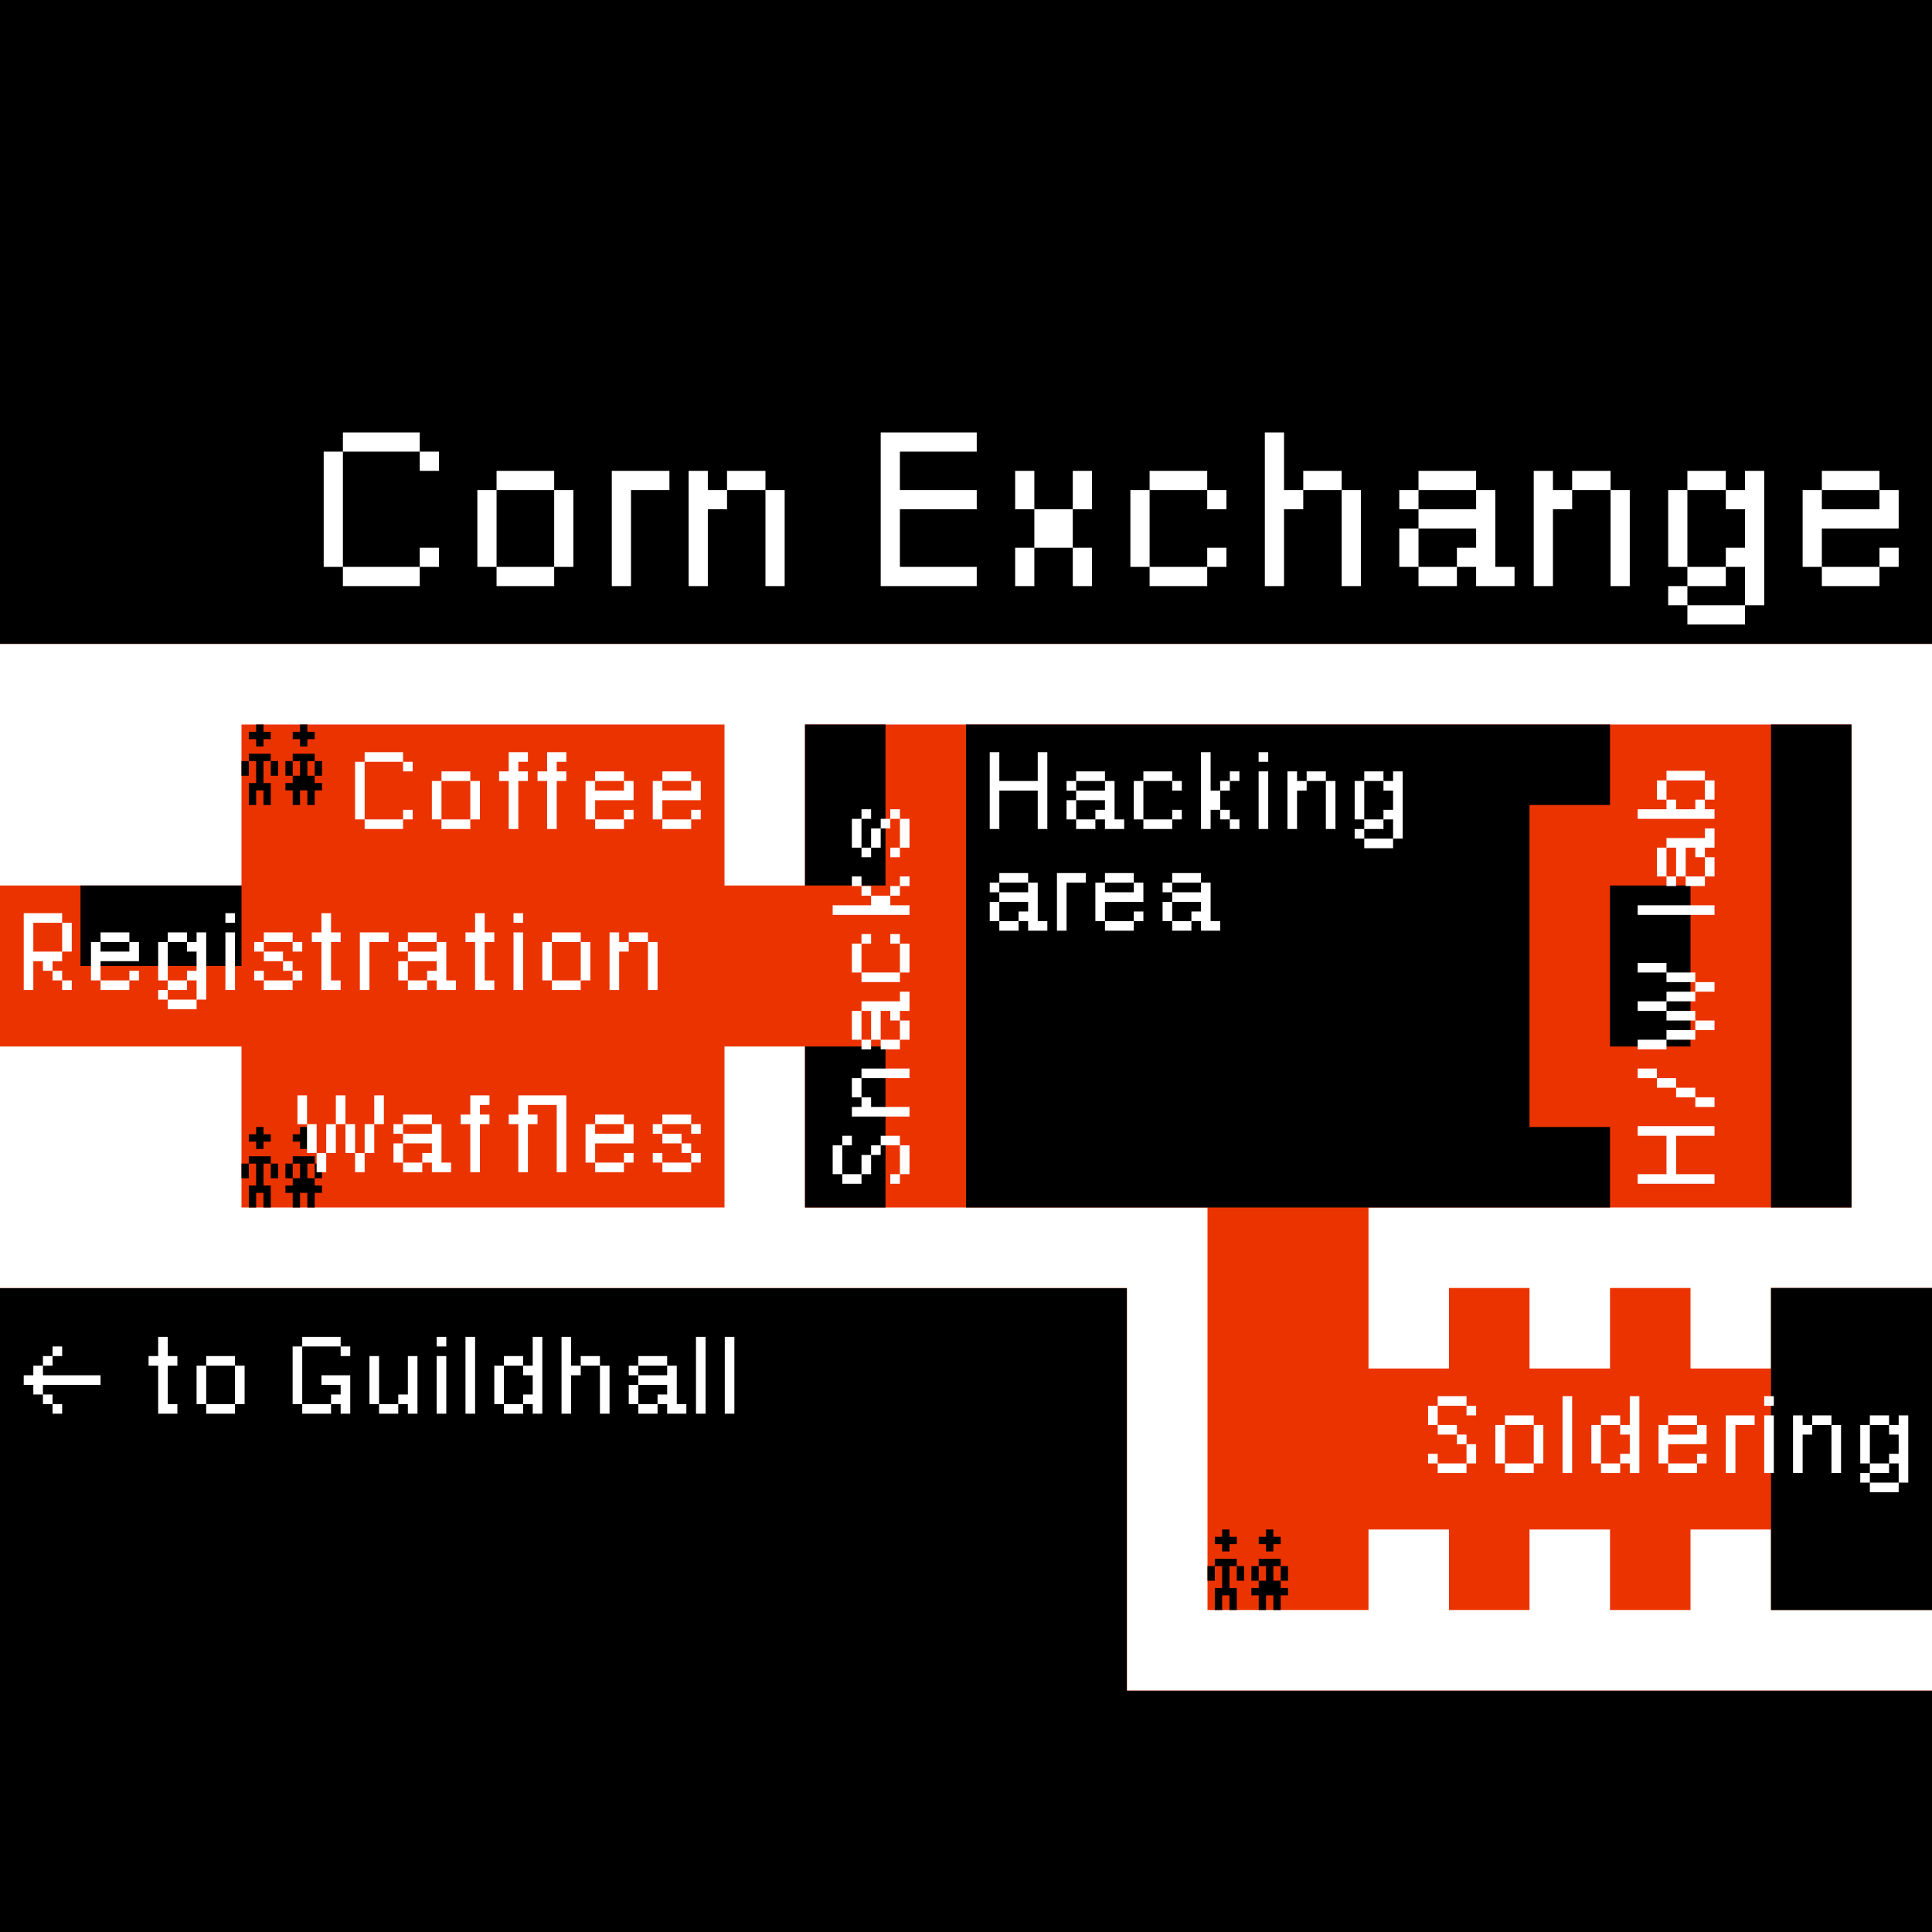
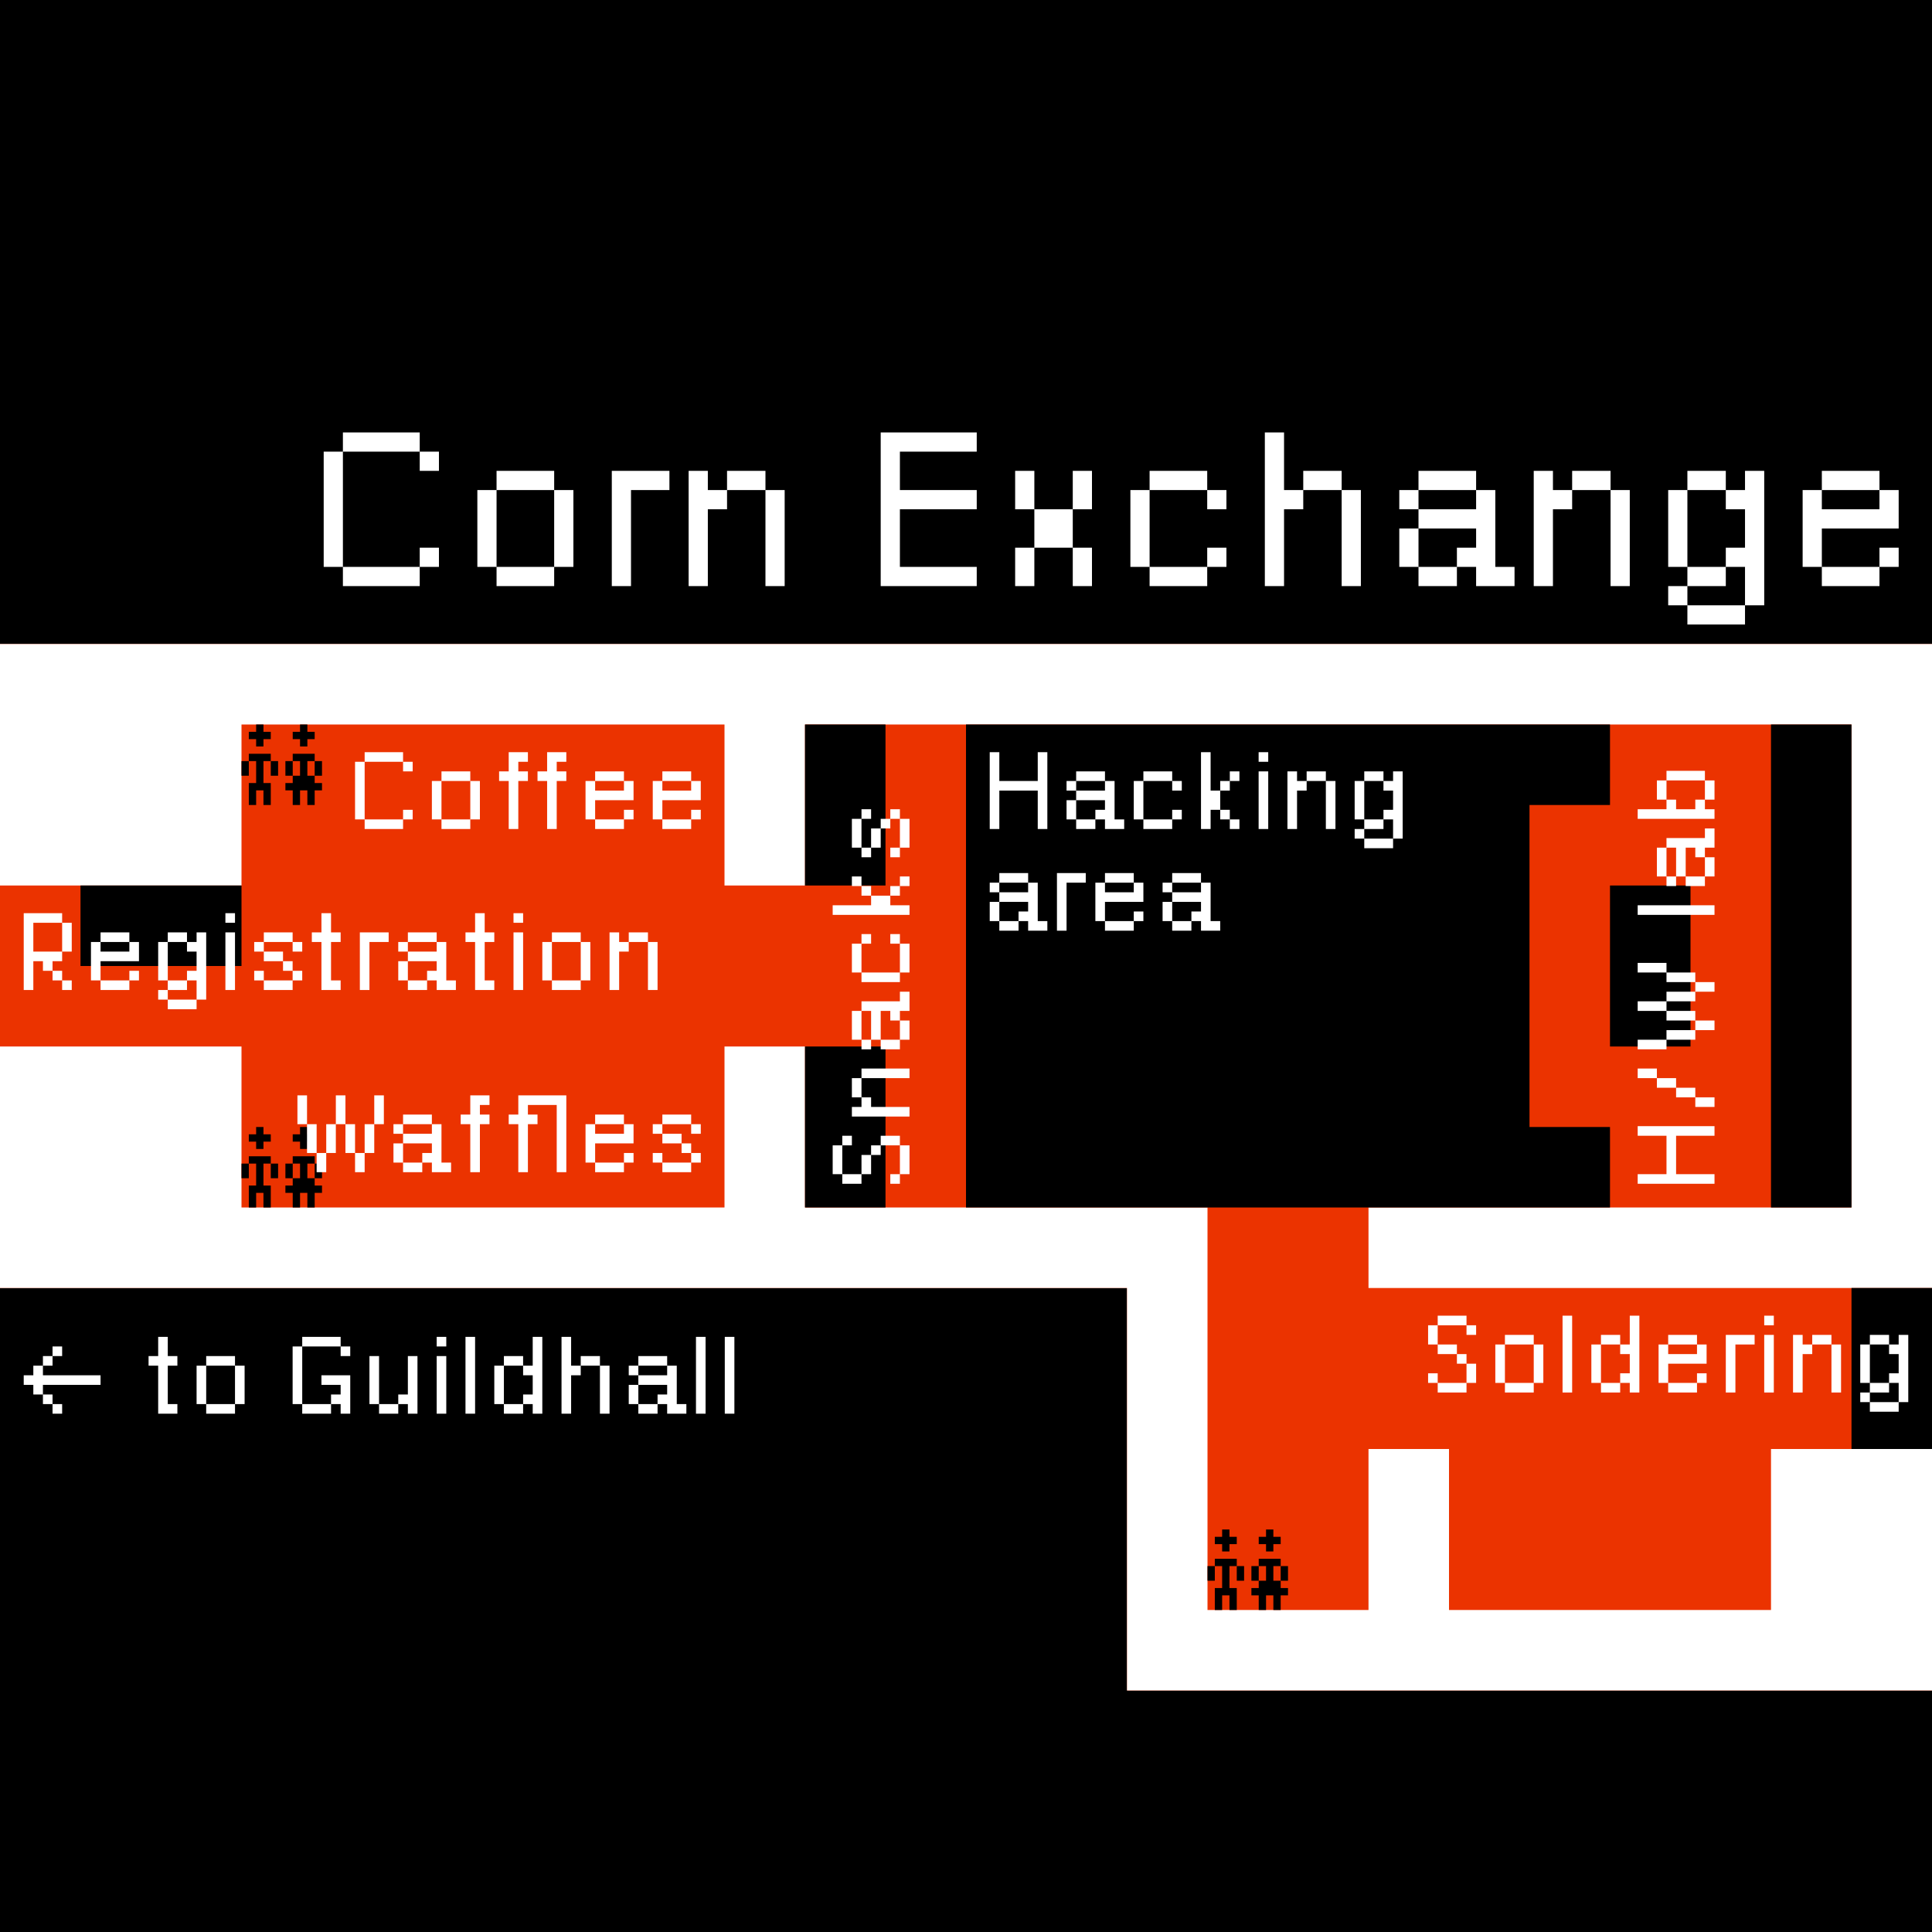
<svg xmlns="http://www.w3.org/2000/svg" version="1.1" viewBox="0 0 684 684" preserveAspectRatio="xMinYMin">
  <defs />
  <g stroke="none" stroke-opacity="1" stroke-dasharray="none" fill="none" fill-opacity="1">
+     <rect fill="white" width="684" height="684" />
    <g>
      <rect x="0" y="0" width="684" height="684" fill="black" />
      <path d="M 399 456 L 399 598.5 L 684 598.5 L 684 228 L 0 228 L 0 456 Z" fill="#eb3300" />
-       <path d="M 0 228 L 0 313.5 L 85.5 313.5 L 85.5 256.5 L 256.5 256.5 L 256.5 228 Z M 256.5 456 L 256.5 427.5 L 85.5 427.5 L 85.5 370.5 L 0 370.5 L 0 456 Z M 684 228 L 256.5 228 L 256.5 313.5 L 285 313.5 L 285 256.5 L 655.5 256.5 L 655.5 427.5 L 484.5 427.5 L 484.5 484.5 L 513 484.5 L 513 456 L 541.5 456 L 541.5 484.5 L 570 484.5 L 570 456 L 598.5 456 L 598.5 484.5 L 627 484.5 L 627 456 L 684 456 L 684 570 L 627 570 L 627 541.5 L 598.5 541.5 L 598.5 570 L 570 570 L 570 541.5 L 541.5 541.5 L 541.5 570 L 513 570 L 513 541.5 L 484.5 541.5 L 484.5 570 L 427.5 570 L 427.5 427.5 L 285 427.5 L 285 370.5 L 256.5 370.5 L 256.5 456 L 399 456 L 399 598.5 L 684 598.5 Z" fill="white" />
+       <path d="M 0 228 L 0 313.5 L 85.5 313.5 L 85.5 256.5 L 256.5 256.5 L 256.5 228 Z M 256.5 456 L 256.5 427.5 L 85.5 427.5 L 85.5 370.5 L 0 370.5 L 0 456 Z M 684 228 L 256.5 228 L 256.5 313.5 L 285 313.5 L 285 256.5 L 655.5 256.5 L 655.5 427.5 L 484.5 427.5 L 484.5 456 L 684 456 L 684 513 L 627 513 L 627 570 L 513 570 L 513 513 L 484.5 513 L 484.5 570 L 427.5 570 L 427.5 427.5 L 285 427.5 L 285 370.5 L 256.5 370.5 L 256.5 456 L 399 456 L 399 598.5 L 684 598.5 Z" fill="white" />
      <rect x="28.5" y="313.5" width="57" height="28.5" fill="black" />
      <rect x="285" y="256.5" width="28.5" height="57" fill="black" />
      <rect x="285" y="370.5" width="28.5" height="57" fill="black" />
      <rect x="570" y="313.5" width="28.5" height="57" fill="black" />
      <path d="M 570 285 L 570 256.5 L 342 256.5 L 342 427.5 L 570 427.5 L 570 399 L 541.5 399 L 541.5 285 Z" fill="black" />
      <rect x="627" y="256.5" width="28.5" height="171" fill="black" />
-       <rect x="627" y="456" width="57" height="114" fill="black" />
+       <rect x="655.5" y="456" width="28.5" height="57" fill="black" />
      <path d="M 90.682 256.5 L 90.682 259.091 L 88.091 259.091 L 88.091 261.682 L 90.682 261.682 L 90.682 264.273 L 93.273 264.273 L 93.273 261.682 L 95.864 261.682 L 95.864 259.091 L 93.273 259.091 L 93.273 256.5 Z M 106.227 256.5 L 106.227 259.091 L 103.636 259.091 L 103.636 261.682 L 106.227 261.682 L 106.227 264.273 L 108.818 264.273 L 108.818 261.682 L 111.409 261.682 L 111.409 259.091 L 108.818 259.091 L 108.818 256.5 Z M 95.864 266.864 L 88.091 266.864 L 88.091 269.455 L 85.5 269.455 L 85.5 274.636 L 88.091 274.636 L 88.091 269.455 L 90.682 269.455 L 90.682 277.227 L 88.091 277.227 L 88.091 285 L 90.682 285 L 90.682 279.818 L 93.273 279.818 L 93.273 285 L 95.864 285 L 95.864 277.227 L 93.273 277.227 L 93.273 269.455 L 95.864 269.455 L 95.864 274.636 L 98.455 274.636 L 98.455 269.455 L 95.864 269.455 Z M 111.409 266.864 L 111.409 269.455 L 111.409 269.455 L 111.409 274.636 L 114 274.636 L 114 269.455 L 111.409 269.455 Z M 111.409 266.864 L 103.636 266.864 L 103.636 269.455 L 101.045 269.455 L 101.045 274.636 L 103.636 274.636 L 103.636 269.455 L 106.227 269.455 L 106.227 274.636 L 103.636 274.636 L 103.636 277.227 L 101.045 277.227 L 101.045 279.818 L 103.636 279.818 L 103.636 285 L 106.227 285 L 106.227 279.818 L 108.818 279.818 L 108.818 285 L 111.409 285 L 111.409 279.818 L 114 279.818 L 114 277.227 L 111.409 277.227 L 111.409 274.636 L 108.818 274.636 L 108.818 269.455 L 111.409 269.455 Z" fill="black" />
      <path d="M 432.682 541.5 L 432.682 544.091 L 430.091 544.091 L 430.091 546.682 L 432.682 546.682 L 432.682 549.273 L 435.273 549.273 L 435.273 546.682 L 437.864 546.682 L 437.864 544.091 L 435.273 544.091 L 435.273 541.5 Z M 448.227 541.5 L 448.227 544.091 L 445.636 544.091 L 445.636 546.682 L 448.227 546.682 L 448.227 549.273 L 450.818 549.273 L 450.818 546.682 L 453.409 546.682 L 453.409 544.091 L 450.818 544.091 L 450.818 541.5 Z M 437.864 551.864 L 430.091 551.864 L 430.091 554.455 L 427.5 554.455 L 427.5 559.636 L 430.091 559.636 L 430.091 554.455 L 432.682 554.455 L 432.682 562.227 L 430.091 562.227 L 430.091 570 L 432.682 570 L 432.682 564.818 L 435.273 564.818 L 435.273 570 L 437.864 570 L 437.864 562.227 L 435.273 562.227 L 435.273 554.455 L 437.864 554.455 L 437.864 559.636 L 440.455 559.636 L 440.455 554.455 L 437.864 554.455 Z M 453.409 551.864 L 453.409 554.455 L 453.409 554.455 L 453.409 559.636 L 456 559.636 L 456 554.455 L 453.409 554.455 Z M 453.409 551.864 L 445.636 551.864 L 445.636 554.455 L 443.045 554.455 L 443.045 559.636 L 445.636 559.636 L 445.636 554.455 L 448.227 554.455 L 448.227 559.636 L 445.636 559.636 L 445.636 562.227 L 443.045 562.227 L 443.045 564.818 L 445.636 564.818 L 445.636 570 L 448.227 570 L 448.227 564.818 L 450.818 564.818 L 450.818 570 L 453.409 570 L 453.409 564.818 L 456 564.818 L 456 562.227 L 453.409 562.227 L 453.409 559.636 L 450.818 559.636 L 450.818 554.455 L 453.409 554.455 Z" fill="black" />
      <path d="M 90.682 399 L 90.682 401.591 L 88.091 401.591 L 88.091 404.182 L 90.682 404.182 L 90.682 406.773 L 93.273 406.773 L 93.273 404.182 L 95.864 404.182 L 95.864 401.591 L 93.273 401.591 L 93.273 399 Z M 106.227 399 L 106.227 401.591 L 103.636 401.591 L 103.636 404.182 L 106.227 404.182 L 106.227 406.773 L 108.818 406.773 L 108.818 404.182 L 111.409 404.182 L 111.409 401.591 L 108.818 401.591 L 108.818 399 Z M 95.864 409.364 L 88.091 409.364 L 88.091 411.955 L 85.5 411.955 L 85.5 417.136 L 88.091 417.136 L 88.091 411.955 L 90.682 411.955 L 90.682 419.727 L 88.091 419.727 L 88.091 427.5 L 90.682 427.5 L 90.682 422.318 L 93.273 422.318 L 93.273 427.5 L 95.864 427.5 L 95.864 419.727 L 93.273 419.727 L 93.273 411.955 L 95.864 411.955 L 95.864 417.136 L 98.455 417.136 L 98.455 411.955 L 95.864 411.955 Z M 111.409 409.364 L 111.409 411.955 L 111.409 411.955 L 111.409 417.136 L 114 417.136 L 114 411.955 L 111.409 411.955 Z M 111.409 409.364 L 103.636 409.364 L 103.636 411.955 L 101.045 411.955 L 101.045 417.136 L 103.636 417.136 L 103.636 411.955 L 106.227 411.955 L 106.227 417.136 L 103.636 417.136 L 103.636 419.727 L 101.045 419.727 L 101.045 422.318 L 103.636 422.318 L 103.636 427.5 L 106.227 427.5 L 106.227 422.318 L 108.818 422.318 L 108.818 427.5 L 111.409 427.5 L 111.409 422.318 L 114 422.318 L 114 419.727 L 111.409 419.727 L 111.409 417.136 L 108.818 417.136 L 108.818 411.955 L 111.409 411.955 Z" fill="black" />
      <path d="M 148.6 200.7 L 121.4 200.7 L 121.4 159.9 L 114.6 159.9 L 114.6 200.7 L 121.4 200.7 L 121.4 207.5 L 148.6 207.5 Z M 155.4 159.9 L 148.6 159.9 L 148.6 153.1 L 121.4 153.1 L 121.4 159.9 L 148.6 159.9 L 148.6 166.7 L 155.4 166.7 Z M 155.4 193.9 L 148.6 193.9 L 148.6 200.7 L 155.4 200.7 Z" fill="white" />
      <path d="M 169 200.7 L 175.8 200.7 L 175.8 207.5 L 196.2 207.5 L 196.2 200.7 L 175.8 200.7 L 175.8 173.5 L 169 173.5 Z M 175.8 173.5 L 196.2 173.5 L 196.2 200.7 L 203 200.7 L 203 173.5 L 196.2 173.5 L 196.2 166.7 L 175.8 166.7 Z" fill="white" />
      <path d="M 216.6 207.5 L 223.4 207.5 L 223.4 173.5 L 237 173.5 L 237 166.7 L 216.6 166.7 Z" fill="white" />
      <path d="M 250.6 180.3 L 257.4 180.3 L 257.4 173.5 L 250.6 173.5 L 250.6 166.7 L 243.8 166.7 L 243.8 207.5 L 250.6 207.5 Z M 271 207.5 L 277.8 207.5 L 277.8 173.5 L 271 173.5 L 271 166.7 L 257.4 166.7 L 257.4 173.5 L 271 173.5 Z" fill="white" />
      <path d="M 318.6 180.3 L 345.8 180.3 L 345.8 173.5 L 318.6 173.5 L 318.6 159.9 L 345.8 159.9 L 345.8 153.1 L 311.8 153.1 L 311.8 207.5 L 345.8 207.5 L 345.8 200.7 L 318.6 200.7 Z" fill="white" />
      <path d="M 366.2 193.9 L 379.8 193.9 L 379.8 207.5 L 386.6 207.5 L 386.6 193.9 L 379.8 193.9 L 379.8 180.3 L 366.2 180.3 L 366.2 166.7 L 359.4 166.7 L 359.4 180.3 L 366.2 180.3 Z M 359.4 207.5 L 366.2 207.5 L 366.2 193.9 L 359.4 193.9 Z M 386.6 166.7 L 379.8 166.7 L 379.8 180.3 L 386.6 180.3 Z" fill="white" />
      <path d="M 400.2 200.7 L 407 200.7 L 407 207.5 L 427.4 207.5 L 427.4 200.7 L 407 200.7 L 407 173.5 L 400.2 173.5 Z M 434.2 173.5 L 427.4 173.5 L 427.4 166.7 L 407 166.7 L 407 173.5 L 427.4 173.5 L 427.4 180.3 L 434.2 180.3 Z M 434.2 193.9 L 427.4 193.9 L 427.4 200.7 L 434.2 200.7 Z" fill="white" />
      <path d="M 454.6 180.3 L 461.4 180.3 L 461.4 173.5 L 454.6 173.5 L 454.6 153.1 L 447.8 153.1 L 447.8 207.5 L 454.6 207.5 Z M 475 207.5 L 481.8 207.5 L 481.8 173.5 L 475 173.5 L 475 166.7 L 461.4 166.7 L 461.4 173.5 L 475 173.5 Z" fill="white" />
      <path d="M 495.4 180.3 L 502.2 180.3 L 502.2 187.1 L 522.6 187.1 L 522.6 193.9 L 515.8 193.9 L 515.8 200.7 L 522.6 200.7 L 522.6 207.5 L 536.2 207.5 L 536.2 200.7 L 529.4 200.7 L 529.4 173.5 L 522.6 173.5 L 522.6 166.7 L 502.2 166.7 L 502.2 173.5 L 495.4 173.5 Z M 495.4 200.7 L 502.2 200.7 L 502.2 207.5 L 515.8 207.5 L 515.8 200.7 L 502.2 200.7 L 502.2 187.1 L 495.4 187.1 Z M 502.2 173.5 L 522.6 173.5 L 522.6 180.3 L 502.2 180.3 Z" fill="white" />
      <path d="M 549.8 180.3 L 556.6 180.3 L 556.6 173.5 L 549.8 173.5 L 549.8 166.7 L 543 166.7 L 543 207.5 L 549.8 207.5 Z M 570.2 207.5 L 577 207.5 L 577 173.5 L 570.2 173.5 L 570.2 166.7 L 556.6 166.7 L 556.6 173.5 L 570.2 173.5 Z" fill="white" />
      <path d="M 617.8 193.9 L 611 193.9 L 611 200.7 L 617.8 200.7 L 617.8 214.3 L 624.6 214.3 L 624.6 166.7 L 617.8 166.7 L 617.8 173.5 L 611 173.5 L 611 166.7 L 597.4 166.7 L 597.4 173.5 L 611 173.5 L 611 180.3 L 617.8 180.3 Z M 611 200.7 L 597.4 200.7 L 597.4 173.5 L 590.6 173.5 L 590.6 200.7 L 597.4 200.7 L 597.4 207.5 L 611 207.5 Z M 597.4 207.5 L 590.6 207.5 L 590.6 214.3 L 597.4 214.3 L 597.4 221.1 L 617.8 221.1 L 617.8 214.3 L 597.4 214.3 Z" fill="white" />
      <path d="M 672.2 173.5 L 665.4 173.5 L 665.4 166.7 L 645 166.7 L 645 173.5 L 665.4 173.5 L 665.4 180.3 L 645 180.3 L 645 173.5 L 638.2 173.5 L 638.2 200.7 L 645 200.7 L 645 207.5 L 665.4 207.5 L 665.4 200.7 L 645 200.7 L 645 187.1 L 672.2 187.1 Z M 672.2 193.9 L 665.4 193.9 L 665.4 200.7 L 672.2 200.7 Z" fill="white" />
      <path d="M 11.8 340.3 L 15.2 340.3 L 15.2 343.7 L 18.6 343.7 L 18.6 347.1 L 22 347.1 L 22 350.5 L 25.4 350.5 L 25.4 347.1 L 22 347.1 L 22 343.7 L 18.6 343.7 L 18.6 340.3 L 22 340.3 L 22 336.9 L 11.8 336.9 L 11.8 326.7 L 22 326.7 L 22 336.9 L 25.4 336.9 L 25.4 326.7 L 22 326.7 L 22 323.3 L 8.4 323.3 L 8.4 350.5 L 11.8 350.5 Z" fill="white" />
      <path d="M 49.2 333.5 L 45.8 333.5 L 45.8 330.1 L 35.6 330.1 L 35.6 333.5 L 45.8 333.5 L 45.8 336.9 L 35.6 336.9 L 35.6 333.5 L 32.2 333.5 L 32.2 347.1 L 35.6 347.1 L 35.6 350.5 L 45.8 350.5 L 45.8 347.1 L 35.6 347.1 L 35.6 340.3 L 49.2 340.3 Z M 49.2 343.7 L 45.8 343.7 L 45.8 347.1 L 49.2 347.1 Z" fill="white" />
      <path d="M 69.6 343.7 L 66.2 343.7 L 66.2 347.1 L 69.6 347.1 L 69.6 353.9 L 73 353.9 L 73 330.1 L 69.6 330.1 L 69.6 333.5 L 66.2 333.5 L 66.2 330.1 L 59.4 330.1 L 59.4 333.5 L 66.2 333.5 L 66.2 336.9 L 69.6 336.9 Z M 66.2 347.1 L 59.4 347.1 L 59.4 333.5 L 56 333.5 L 56 347.1 L 59.4 347.1 L 59.4 350.5 L 66.2 350.5 Z M 59.4 350.5 L 56 350.5 L 56 353.9 L 59.4 353.9 L 59.4 357.3 L 69.6 357.3 L 69.6 353.9 L 59.4 353.9 Z" fill="white" />
      <path d="M 79.8 350.5 L 83.2 350.5 L 83.2 330.1 L 79.8 330.1 Z M 79.8 326.7 L 83.2 326.7 L 83.2 323.3 L 79.8 323.3 Z" fill="white" />
      <path d="M 93.4 340.3 L 100.2 340.3 L 100.2 343.7 L 103.6 343.7 L 103.6 347.1 L 107 347.1 L 107 343.7 L 103.6 343.7 L 103.6 340.3 L 100.2 340.3 L 100.2 336.9 L 93.4 336.9 L 93.4 333.5 L 90 333.5 L 90 336.9 L 93.4 336.9 Z M 107 333.5 L 103.6 333.5 L 103.6 330.1 L 93.4 330.1 L 93.4 333.5 L 103.6 333.5 L 103.6 336.9 L 107 336.9 Z M 90 347.1 L 93.4 347.1 L 93.4 350.5 L 103.6 350.5 L 103.6 347.1 L 93.4 347.1 L 93.4 343.7 L 90 343.7 Z" fill="white" />
      <path d="M 120.6 330.1 L 117.2 330.1 L 117.2 323.3 L 113.8 323.3 L 113.8 330.1 L 110.4 330.1 L 110.4 333.5 L 113.8 333.5 L 113.8 350.5 L 120.6 350.5 L 120.6 347.1 L 117.2 347.1 L 117.2 333.5 L 120.6 333.5 Z" fill="white" />
      <path d="M 127.4 350.5 L 130.8 350.5 L 130.8 333.5 L 137.6 333.5 L 137.6 330.1 L 127.4 330.1 Z" fill="white" />
      <path d="M 141 336.9 L 144.4 336.9 L 144.4 340.3 L 154.6 340.3 L 154.6 343.7 L 151.2 343.7 L 151.2 347.1 L 154.6 347.1 L 154.6 350.5 L 161.4 350.5 L 161.4 347.1 L 158 347.1 L 158 333.5 L 154.6 333.5 L 154.6 330.1 L 144.4 330.1 L 144.4 333.5 L 141 333.5 Z M 141 347.1 L 144.4 347.1 L 144.4 350.5 L 151.2 350.5 L 151.2 347.1 L 144.4 347.1 L 144.4 340.3 L 141 340.3 Z M 144.4 333.5 L 154.6 333.5 L 154.6 336.9 L 144.4 336.9 Z" fill="white" />
      <path d="M 175 330.1 L 171.6 330.1 L 171.6 323.3 L 168.2 323.3 L 168.2 330.1 L 164.8 330.1 L 164.8 333.5 L 168.2 333.5 L 168.2 350.5 L 175 350.5 L 175 347.1 L 171.6 347.1 L 171.6 333.5 L 175 333.5 Z" fill="white" />
      <path d="M 181.8 350.5 L 185.2 350.5 L 185.2 330.1 L 181.8 330.1 Z M 181.8 326.7 L 185.2 326.7 L 185.2 323.3 L 181.8 323.3 Z" fill="white" />
      <path d="M 192 347.1 L 195.4 347.1 L 195.4 350.5 L 205.6 350.5 L 205.6 347.1 L 195.4 347.1 L 195.4 333.5 L 192 333.5 Z M 195.4 333.5 L 205.6 333.5 L 205.6 347.1 L 209 347.1 L 209 333.5 L 205.6 333.5 L 205.6 330.1 L 195.4 330.1 Z" fill="white" />
      <path d="M 219.2 336.9 L 222.6 336.9 L 222.6 333.5 L 219.2 333.5 L 219.2 330.1 L 215.8 330.1 L 215.8 350.5 L 219.2 350.5 Z M 229.4 350.5 L 232.8 350.5 L 232.8 333.5 L 229.4 333.5 L 229.4 330.1 L 222.6 330.1 L 222.6 333.5 L 229.4 333.5 Z" fill="white" />
      <path d="M 142.7 290.1 L 129.1 290.1 L 129.1 269.7 L 125.7 269.7 L 125.7 290.1 L 129.1 290.1 L 129.1 293.5 L 142.7 293.5 Z M 146.1 269.7 L 142.7 269.7 L 142.7 266.3 L 129.1 266.3 L 129.1 269.7 L 142.7 269.7 L 142.7 273.1 L 146.1 273.1 Z M 146.1 286.7 L 142.7 286.7 L 142.7 290.1 L 146.1 290.1 Z" fill="white" />
      <path d="M 152.9 290.1 L 156.3 290.1 L 156.3 293.5 L 166.5 293.5 L 166.5 290.1 L 156.3 290.1 L 156.3 276.5 L 152.9 276.5 Z M 156.3 276.5 L 166.5 276.5 L 166.5 290.1 L 169.9 290.1 L 169.9 276.5 L 166.5 276.5 L 166.5 273.1 L 156.3 273.1 Z" fill="white" />
      <path d="M 186.9 273.1 L 183.5 273.1 L 183.5 269.7 L 186.9 269.7 L 186.9 266.3 L 180.1 266.3 L 180.1 273.1 L 176.7 273.1 L 176.7 276.5 L 180.1 276.5 L 180.1 293.5 L 183.5 293.5 L 183.5 276.5 L 186.9 276.5 Z" fill="white" />
      <path d="M 200.5 273.1 L 197.1 273.1 L 197.1 269.7 L 200.5 269.7 L 200.5 266.3 L 193.7 266.3 L 193.7 273.1 L 190.3 273.1 L 190.3 276.5 L 193.7 276.5 L 193.7 293.5 L 197.1 293.5 L 197.1 276.5 L 200.5 276.5 Z" fill="white" />
      <path d="M 224.3 276.5 L 220.9 276.5 L 220.9 273.1 L 210.7 273.1 L 210.7 276.5 L 220.9 276.5 L 220.9 279.9 L 210.7 279.9 L 210.7 276.5 L 207.3 276.5 L 207.3 290.1 L 210.7 290.1 L 210.7 293.5 L 220.9 293.5 L 220.9 290.1 L 210.7 290.1 L 210.7 283.3 L 224.3 283.3 Z M 224.3 286.7 L 220.9 286.7 L 220.9 290.1 L 224.3 290.1 Z" fill="white" />
      <path d="M 248.1 276.5 L 244.7 276.5 L 244.7 273.1 L 234.5 273.1 L 234.5 276.5 L 244.7 276.5 L 244.7 279.9 L 234.5 279.9 L 234.5 276.5 L 231.1 276.5 L 231.1 290.1 L 234.5 290.1 L 234.5 293.5 L 244.7 293.5 L 244.7 290.1 L 234.5 290.1 L 234.5 283.3 L 248.1 283.3 Z M 248.1 286.7 L 244.7 286.7 L 244.7 290.1 L 248.1 290.1 Z" fill="white" />
      <path d="M 35.6 486.9 L 15.2 486.9 L 15.2 483.5 L 11.8 483.5 L 11.8 486.9 L 8.4 486.9 L 8.4 490.3 L 11.8 490.3 L 11.8 493.7 L 15.2 493.7 L 15.2 497.1 L 18.6 497.1 L 18.6 500.5 L 22 500.5 L 22 497.1 L 18.6 497.1 L 18.6 493.7 L 15.2 493.7 L 15.2 490.3 L 35.6 490.3 Z M 22 476.7 L 18.6 476.7 L 18.6 480.1 L 22 480.1 Z M 18.6 480.1 L 15.2 480.1 L 15.2 483.5 L 18.6 483.5 Z" fill="white" />
      <path d="M 62.8 480.1 L 59.4 480.1 L 59.4 473.3 L 56 473.3 L 56 480.1 L 52.6 480.1 L 52.6 483.5 L 56 483.5 L 56 500.5 L 62.8 500.5 L 62.8 497.1 L 59.4 497.1 L 59.4 483.5 L 62.8 483.5 Z" fill="white" />
      <path d="M 69.6 497.1 L 73 497.1 L 73 500.5 L 83.2 500.5 L 83.2 497.1 L 73 497.1 L 73 483.5 L 69.6 483.5 Z M 73 483.5 L 83.2 483.5 L 83.2 497.1 L 86.6 497.1 L 86.6 483.5 L 83.2 483.5 L 83.2 480.1 L 73 480.1 Z" fill="white" />
      <path d="M 117.2 497.1 L 107 497.1 L 107 476.7 L 103.6 476.7 L 103.6 497.1 L 107 497.1 L 107 500.5 L 117.2 500.5 Z M 117.2 497.1 L 120.6 497.1 L 120.6 500.5 L 124 500.5 L 124 486.9 L 113.8 486.9 L 113.8 490.3 L 120.6 490.3 L 120.6 493.7 L 117.2 493.7 Z M 124 476.7 L 120.6 476.7 L 120.6 473.3 L 107 473.3 L 107 476.7 L 120.6 476.7 L 120.6 480.1 L 124 480.1 Z" fill="white" />
      <path d="M 144.4 493.7 L 141 493.7 L 141 497.1 L 144.4 497.1 L 144.4 500.5 L 147.8 500.5 L 147.8 480.1 L 144.4 480.1 Z M 141 497.1 L 134.2 497.1 L 134.2 480.1 L 130.8 480.1 L 130.8 497.1 L 134.2 497.1 L 134.2 500.5 L 141 500.5 Z" fill="white" />
      <path d="M 154.6 500.5 L 158 500.5 L 158 480.1 L 154.6 480.1 Z M 154.6 476.7 L 158 476.7 L 158 473.3 L 154.6 473.3 Z" fill="white" />
      <rect x="164.8" y="473.3" width="3.4" height="27.2" fill="white" />
      <path d="M 192 473.3 L 188.6 473.3 L 188.6 483.5 L 185.2 483.5 L 185.2 480.1 L 178.4 480.1 L 178.4 483.5 L 185.2 483.5 L 185.2 486.9 L 188.6 486.9 L 188.6 493.7 L 185.2 493.7 L 185.2 497.1 L 188.6 497.1 L 188.6 500.5 L 192 500.5 Z M 185.2 497.1 L 178.4 497.1 L 178.4 483.5 L 175 483.5 L 175 497.1 L 178.4 497.1 L 178.4 500.5 L 185.2 500.5 Z" fill="white" />
      <path d="M 202.2 486.9 L 205.6 486.9 L 205.6 483.5 L 202.2 483.5 L 202.2 473.3 L 198.8 473.3 L 198.8 500.5 L 202.2 500.5 Z M 212.4 500.5 L 215.8 500.5 L 215.8 483.5 L 212.4 483.5 L 212.4 480.1 L 205.6 480.1 L 205.6 483.5 L 212.4 483.5 Z" fill="white" />
      <path d="M 222.6 486.9 L 226 486.9 L 226 490.3 L 236.2 490.3 L 236.2 493.7 L 232.8 493.7 L 232.8 497.1 L 236.2 497.1 L 236.2 500.5 L 243 500.5 L 243 497.1 L 239.6 497.1 L 239.6 483.5 L 236.2 483.5 L 236.2 480.1 L 226 480.1 L 226 483.5 L 222.6 483.5 Z M 222.6 497.1 L 226 497.1 L 226 500.5 L 232.8 500.5 L 232.8 497.1 L 226 497.1 L 226 490.3 L 222.6 490.3 Z M 226 483.5 L 236.2 483.5 L 236.2 486.9 L 226 486.9 Z" fill="white" />
      <rect x="246.4" y="473.3" width="3.4" height="27.2" fill="white" />
      <rect x="256.6" y="473.3" width="3.4" height="27.2" fill="white" />
      <path d="M 108.7 408.2 L 112.1 408.2 L 112.1 415 L 115.5 415 L 115.5 408.2 L 112.1 408.2 L 112.1 398 L 108.7 398 L 108.7 387.8 L 105.3 387.8 L 105.3 398 L 108.7 398 Z M 122.3 408.2 L 125.7 408.2 L 125.7 415 L 129.1 415 L 129.1 408.2 L 125.7 408.2 L 125.7 398 L 122.3 398 L 122.3 387.8 L 118.9 387.8 L 118.9 398 L 122.3 398 Z M 135.9 387.8 L 132.5 387.8 L 132.5 398 L 135.9 398 Z M 118.9 398 L 115.5 398 L 115.5 408.2 L 118.9 408.2 Z M 132.5 398 L 129.1 398 L 129.1 408.2 L 132.5 408.2 Z" fill="white" />
      <path d="M 139.3 401.4 L 142.7 401.4 L 142.7 404.8 L 152.9 404.8 L 152.9 408.2 L 149.5 408.2 L 149.5 411.6 L 152.9 411.6 L 152.9 415 L 159.7 415 L 159.7 411.6 L 156.3 411.6 L 156.3 398 L 152.9 398 L 152.9 394.6 L 142.7 394.6 L 142.7 398 L 139.3 398 Z M 139.3 411.6 L 142.7 411.6 L 142.7 415 L 149.5 415 L 149.5 411.6 L 142.7 411.6 L 142.7 404.8 L 139.3 404.8 Z M 142.7 398 L 152.9 398 L 152.9 401.4 L 142.7 401.4 Z" fill="white" />
      <path d="M 173.3 394.6 L 169.9 394.6 L 169.9 391.2 L 173.3 391.2 L 173.3 387.8 L 166.5 387.8 L 166.5 394.6 L 163.1 394.6 L 163.1 398 L 166.5 398 L 166.5 415 L 169.9 415 L 169.9 398 L 173.3 398 Z" fill="white" />
      <path d="M 197.1 415 L 200.5 415 L 200.5 387.8 L 183.5 387.8 L 183.5 394.6 L 180.1 394.6 L 180.1 398 L 183.5 398 L 183.5 415 L 186.9 415 L 186.9 398 L 190.3 398 L 190.3 394.6 L 186.9 394.6 L 186.9 391.2 L 197.1 391.2 Z" fill="white" />
      <path d="M 224.3 398 L 220.9 398 L 220.9 394.6 L 210.7 394.6 L 210.7 398 L 220.9 398 L 220.9 401.4 L 210.7 401.4 L 210.7 398 L 207.3 398 L 207.3 411.6 L 210.7 411.6 L 210.7 415 L 220.9 415 L 220.9 411.6 L 210.7 411.6 L 210.7 404.8 L 224.3 404.8 Z M 224.3 408.2 L 220.9 408.2 L 220.9 411.6 L 224.3 411.6 Z" fill="white" />
      <path d="M 234.5 404.8 L 241.3 404.8 L 241.3 408.2 L 244.7 408.2 L 244.7 411.6 L 248.1 411.6 L 248.1 408.2 L 244.7 408.2 L 244.7 404.8 L 241.3 404.8 L 241.3 401.4 L 234.5 401.4 L 234.5 398 L 231.1 398 L 231.1 401.4 L 234.5 401.4 Z M 248.1 398 L 244.7 398 L 244.7 394.6 L 234.5 394.6 L 234.5 398 L 244.7 398 L 244.7 401.4 L 248.1 401.4 Z M 231.1 411.6 L 234.5 411.6 L 234.5 415 L 244.7 415 L 244.7 411.6 L 234.5 411.6 L 234.5 408.2 L 231.1 408.2 Z" fill="white" />
      <path d="M 308.4 405.5 L 308.4 408.9 L 305 408.9 L 305 415.7 L 298.2 415.7 L 298.2 419.1 L 305 419.1 L 305 415.7 L 308.4 415.7 L 308.4 408.9 L 311.8 408.9 L 311.8 405.5 L 318.6 405.5 L 318.6 402.1 L 311.8 402.1 L 311.8 405.5 Z M 298.2 402.1 L 298.2 405.5 L 294.8 405.5 L 294.8 415.7 L 298.2 415.7 L 298.2 405.5 L 301.6 405.5 L 301.6 402.1 Z M 315.2 415.7 L 315.2 419.1 L 318.6 419.1 L 318.6 415.7 L 322 415.7 L 322 405.5 L 318.6 405.5 L 318.6 415.7 Z" fill="white" />
      <path d="M 308.4 391.9 L 308.4 388.5 L 305 388.5 L 305 391.9 L 301.6 391.9 L 301.6 395.3 L 322 395.3 L 322 391.9 Z M 322 381.7 L 322 378.3 L 305 378.3 L 305 381.7 L 301.6 381.7 L 301.6 388.5 L 305 388.5 L 305 381.7 Z" fill="white" />
      <path d="M 308.4 371.5 L 308.4 368.1 L 311.8 368.1 L 311.8 357.9 L 315.2 357.9 L 315.2 361.3 L 318.6 361.3 L 318.6 357.9 L 322 357.9 L 322 351.1 L 318.6 351.1 L 318.6 354.5 L 305 354.5 L 305 357.9 L 301.6 357.9 L 301.6 368.1 L 305 368.1 L 305 371.5 Z M 318.6 371.5 L 318.6 368.1 L 322 368.1 L 322 361.3 L 318.6 361.3 L 318.6 368.1 L 311.8 368.1 L 311.8 371.5 Z M 305 368.1 L 305 357.9 L 308.4 357.9 L 308.4 368.1 Z" fill="white" />
      <path d="M 318.6 347.7 L 318.6 344.3 L 322 344.3 L 322 334.1 L 318.6 334.1 L 318.6 344.3 L 305 344.3 L 305 347.7 Z M 305 330.7 L 305 334.1 L 301.6 334.1 L 301.6 344.3 L 305 344.3 L 305 334.1 L 308.4 334.1 L 308.4 330.7 Z M 315.2 330.7 L 315.2 334.1 L 318.6 334.1 L 318.6 330.7 Z" fill="white" />
      <path d="M 315.2 320.5 L 315.2 317.1 L 318.6 317.1 L 318.6 313.7 L 322 313.7 L 322 310.3 L 318.6 310.3 L 318.6 313.7 L 315.2 313.7 L 315.2 317.1 L 308.4 317.1 L 308.4 320.5 L 294.8 320.5 L 294.8 323.9 L 322 323.9 L 322 320.5 Z M 308.4 317.1 L 308.4 313.7 L 305 313.7 L 305 317.1 Z M 305 313.7 L 305 310.3 L 301.6 310.3 L 301.6 313.7 Z" fill="white" />
      <path d="M 311.8 300.1 L 311.8 293.3 L 315.2 293.3 L 315.2 289.9 L 318.6 289.9 L 318.6 286.5 L 315.2 286.5 L 315.2 289.9 L 311.8 289.9 L 311.8 293.3 L 308.4 293.3 L 308.4 300.1 L 305 300.1 L 305 303.5 L 308.4 303.5 L 308.4 300.1 Z M 305 286.5 L 305 289.9 L 301.6 289.9 L 301.6 300.1 L 305 300.1 L 305 289.9 L 308.4 289.9 L 308.4 286.5 Z M 318.6 303.5 L 318.6 300.1 L 322 300.1 L 322 289.9 L 318.6 289.9 L 318.6 300.1 L 315.2 300.1 L 315.2 303.5 Z" fill="white" />
      <path d="M 607 402.1 L 607 398.7 L 579.8 398.7 L 579.8 402.1 L 590 402.1 L 590 415.7 L 579.8 415.7 L 579.8 419.1 L 607 419.1 L 607 415.7 L 593.4 415.7 L 593.4 402.1 Z" fill="white" />
      <path d="M 607 391.9 L 607 388.5 L 600.2 388.5 L 600.2 391.9 Z M 579.8 378.3 L 579.8 381.7 L 586.6 381.7 L 586.6 378.3 Z M 586.6 381.7 L 586.6 385.1 L 593.4 385.1 L 593.4 381.7 Z M 593.4 385.1 L 593.4 388.5 L 600.2 388.5 L 600.2 385.1 Z" fill="white" />
      <path d="M 600.2 368.1 L 600.2 364.7 L 607 364.7 L 607 361.3 L 600.2 361.3 L 600.2 364.7 L 590 364.7 L 590 368.1 L 579.8 368.1 L 579.8 371.5 L 590 371.5 L 590 368.1 Z M 600.2 354.5 L 600.2 351.1 L 607 351.1 L 607 347.7 L 600.2 347.7 L 600.2 351.1 L 590 351.1 L 590 354.5 L 579.8 354.5 L 579.8 357.9 L 590 357.9 L 590 354.5 Z M 579.8 340.9 L 579.8 344.3 L 590 344.3 L 590 340.9 Z M 590 357.9 L 590 361.3 L 600.2 361.3 L 600.2 357.9 Z M 590 344.3 L 590 347.7 L 600.2 347.7 L 600.2 344.3 Z" fill="white" />
      <rect x="579.8" y="320.5" width="27.2" height="3.4" fill="white" />
      <path d="M 593.4 313.7 L 593.4 310.3 L 596.8 310.3 L 596.8 300.1 L 600.2 300.1 L 600.2 303.5 L 603.6 303.5 L 603.6 300.1 L 607 300.1 L 607 293.3 L 603.6 293.3 L 603.6 296.7 L 590 296.7 L 590 300.1 L 586.6 300.1 L 586.6 310.3 L 590 310.3 L 590 313.7 Z M 603.6 313.7 L 603.6 310.3 L 607 310.3 L 607 303.5 L 603.6 303.5 L 603.6 310.3 L 596.8 310.3 L 596.8 313.7 Z M 590 310.3 L 590 300.1 L 593.4 300.1 L 593.4 310.3 Z" fill="white" />
      <path d="M 593.4 286.5 L 593.4 283.1 L 590 283.1 L 590 286.5 L 579.8 286.5 L 579.8 289.9 L 607 289.9 L 607 286.5 L 603.6 286.5 L 603.6 283.1 L 607 283.1 L 607 276.3 L 603.6 276.3 L 603.6 283.1 L 600.2 283.1 L 600.2 286.5 Z M 590 283.1 L 590 276.3 L 603.6 276.3 L 603.6 272.9 L 590 272.9 L 590 276.3 L 586.6 276.3 L 586.6 283.1 Z" fill="white" />
      <path d="M 367.4 293.5 L 370.8 293.5 L 370.8 266.3 L 367.4 266.3 L 367.4 276.5 L 353.8 276.5 L 353.8 266.3 L 350.4 266.3 L 350.4 293.5 L 353.8 293.5 L 353.8 279.9 L 367.4 279.9 Z" fill="white" />
      <path d="M 377.6 279.9 L 381 279.9 L 381 283.3 L 391.2 283.3 L 391.2 286.7 L 387.8 286.7 L 387.8 290.1 L 391.2 290.1 L 391.2 293.5 L 398 293.5 L 398 290.1 L 394.6 290.1 L 394.6 276.5 L 391.2 276.5 L 391.2 273.1 L 381 273.1 L 381 276.5 L 377.6 276.5 Z M 377.6 290.1 L 381 290.1 L 381 293.5 L 387.8 293.5 L 387.8 290.1 L 381 290.1 L 381 283.3 L 377.6 283.3 Z M 381 276.5 L 391.2 276.5 L 391.2 279.9 L 381 279.9 Z" fill="white" />
      <path d="M 401.4 290.1 L 404.8 290.1 L 404.8 293.5 L 415 293.5 L 415 290.1 L 404.8 290.1 L 404.8 276.5 L 401.4 276.5 Z M 418.4 276.5 L 415 276.5 L 415 273.1 L 404.8 273.1 L 404.8 276.5 L 415 276.5 L 415 279.9 L 418.4 279.9 Z M 418.4 286.7 L 415 286.7 L 415 290.1 L 418.4 290.1 Z" fill="white" />
      <path d="M 428.6 286.7 L 432 286.7 L 432 290.1 L 435.4 290.1 L 435.4 293.5 L 438.8 293.5 L 438.8 290.1 L 435.4 290.1 L 435.4 286.7 L 432 286.7 L 432 279.9 L 428.6 279.9 L 428.6 266.3 L 425.2 266.3 L 425.2 293.5 L 428.6 293.5 Z M 432 279.9 L 435.4 279.9 L 435.4 276.5 L 432 276.5 Z M 435.4 276.5 L 438.8 276.5 L 438.8 273.1 L 435.4 273.1 Z" fill="white" />
      <path d="M 445.6 293.5 L 449 293.5 L 449 273.1 L 445.6 273.1 Z M 445.6 269.7 L 449 269.7 L 449 266.3 L 445.6 266.3 Z" fill="white" />
      <path d="M 459.2 279.9 L 462.6 279.9 L 462.6 276.5 L 459.2 276.5 L 459.2 273.1 L 455.8 273.1 L 455.8 293.5 L 459.2 293.5 Z M 469.4 293.5 L 472.8 293.5 L 472.8 276.5 L 469.4 276.5 L 469.4 273.1 L 462.6 273.1 L 462.6 276.5 L 469.4 276.5 Z" fill="white" />
      <path d="M 493.2 286.7 L 489.8 286.7 L 489.8 290.1 L 493.2 290.1 L 493.2 296.9 L 496.6 296.9 L 496.6 273.1 L 493.2 273.1 L 493.2 276.5 L 489.8 276.5 L 489.8 273.1 L 483 273.1 L 483 276.5 L 489.8 276.5 L 489.8 279.9 L 493.2 279.9 Z M 489.8 290.1 L 483 290.1 L 483 276.5 L 479.6 276.5 L 479.6 290.1 L 483 290.1 L 483 293.5 L 489.8 293.5 Z M 483 293.5 L 479.6 293.5 L 479.6 296.9 L 483 296.9 L 483 300.3 L 493.2 300.3 L 493.2 296.9 L 483 296.9 Z" fill="white" />
      <path d="M 350.4 315.9 L 353.8 315.9 L 353.8 319.3 L 364 319.3 L 364 322.7 L 360.6 322.7 L 360.6 326.1 L 364 326.1 L 364 329.5 L 370.8 329.5 L 370.8 326.1 L 367.4 326.1 L 367.4 312.5 L 364 312.5 L 364 309.1 L 353.8 309.1 L 353.8 312.5 L 350.4 312.5 Z M 350.4 326.1 L 353.8 326.1 L 353.8 329.5 L 360.6 329.5 L 360.6 326.1 L 353.8 326.1 L 353.8 319.3 L 350.4 319.3 Z M 353.8 312.5 L 364 312.5 L 364 315.9 L 353.8 315.9 Z" fill="white" />
      <path d="M 374.2 329.5 L 377.6 329.5 L 377.6 312.5 L 384.4 312.5 L 384.4 309.1 L 374.2 309.1 Z" fill="white" />
      <path d="M 404.8 312.5 L 401.4 312.5 L 401.4 309.1 L 391.2 309.1 L 391.2 312.5 L 401.4 312.5 L 401.4 315.9 L 391.2 315.9 L 391.2 312.5 L 387.8 312.5 L 387.8 326.1 L 391.2 326.1 L 391.2 329.5 L 401.4 329.5 L 401.4 326.1 L 391.2 326.1 L 391.2 319.3 L 404.8 319.3 Z M 404.8 322.7 L 401.4 322.7 L 401.4 326.1 L 404.8 326.1 Z" fill="white" />
      <path d="M 411.6 315.9 L 415 315.9 L 415 319.3 L 425.2 319.3 L 425.2 322.7 L 421.8 322.7 L 421.8 326.1 L 425.2 326.1 L 425.2 329.5 L 432 329.5 L 432 326.1 L 428.6 326.1 L 428.6 312.5 L 425.2 312.5 L 425.2 309.1 L 415 309.1 L 415 312.5 L 411.6 312.5 Z M 411.6 326.1 L 415 326.1 L 415 329.5 L 421.8 329.5 L 421.8 326.1 L 415 326.1 L 415 319.3 L 411.6 319.3 Z M 415 312.5 L 425.2 312.5 L 425.2 315.9 L 415 315.9 Z" fill="white" />
-       <path d="M 519.2 507.9 L 515.8 507.9 L 515.8 504.5 L 509 504.5 L 509 497.7 L 505.6 497.7 L 505.6 504.5 L 509 504.5 L 509 507.9 L 515.8 507.9 L 515.8 511.3 L 519.2 511.3 L 519.2 518.1 L 522.6 518.1 L 522.6 511.3 L 519.2 511.3 Z M 522.6 497.7 L 519.2 497.7 L 519.2 494.3 L 509 494.3 L 509 497.7 L 519.2 497.7 L 519.2 501.1 L 522.6 501.1 Z M 509 514.7 L 505.6 514.7 L 505.6 518.1 L 509 518.1 L 509 521.5 L 519.2 521.5 L 519.2 518.1 L 509 518.1 Z" fill="white" />
-       <path d="M 529.4 518.1 L 532.8 518.1 L 532.8 521.5 L 543 521.5 L 543 518.1 L 532.8 518.1 L 532.8 504.5 L 529.4 504.5 Z M 532.8 504.5 L 543 504.5 L 543 518.1 L 546.4 518.1 L 546.4 504.5 L 543 504.5 L 543 501.1 L 532.8 501.1 Z" fill="white" />
-       <rect x="553.2" y="494.3" width="3.4" height="27.2" fill="white" />
-       <path d="M 580.4 494.3 L 577 494.3 L 577 504.5 L 573.6 504.5 L 573.6 501.1 L 566.8 501.1 L 566.8 504.5 L 573.6 504.5 L 573.6 507.9 L 577 507.9 L 577 514.7 L 573.6 514.7 L 573.6 518.1 L 577 518.1 L 577 521.5 L 580.4 521.5 Z M 573.6 518.1 L 566.8 518.1 L 566.8 504.5 L 563.4 504.5 L 563.4 518.1 L 566.8 518.1 L 566.8 521.5 L 573.6 521.5 Z" fill="white" />
-       <path d="M 604.2 504.5 L 600.8 504.5 L 600.8 501.1 L 590.6 501.1 L 590.6 504.5 L 600.8 504.5 L 600.8 507.9 L 590.6 507.9 L 590.6 504.5 L 587.2 504.5 L 587.2 518.1 L 590.6 518.1 L 590.6 521.5 L 600.8 521.5 L 600.8 518.1 L 590.6 518.1 L 590.6 511.3 L 604.2 511.3 Z M 604.2 514.7 L 600.8 514.7 L 600.8 518.1 L 604.2 518.1 Z" fill="white" />
-       <path d="M 611 521.5 L 614.4 521.5 L 614.4 504.5 L 621.2 504.5 L 621.2 501.1 L 611 501.1 Z" fill="white" />
-       <path d="M 624.6 521.5 L 628 521.5 L 628 501.1 L 624.6 501.1 Z M 624.6 497.7 L 628 497.7 L 628 494.3 L 624.6 494.3 Z" fill="white" />
-       <path d="M 638.2 507.9 L 641.6 507.9 L 641.6 504.5 L 638.2 504.5 L 638.2 501.1 L 634.8 501.1 L 634.8 521.5 L 638.2 521.5 Z M 648.4 521.5 L 651.8 521.5 L 651.8 504.5 L 648.4 504.5 L 648.4 501.1 L 641.6 501.1 L 641.6 504.5 L 648.4 504.5 Z" fill="white" />
-       <path d="M 672.2 514.7 L 668.8 514.7 L 668.8 518.1 L 672.2 518.1 L 672.2 524.9 L 675.6 524.9 L 675.6 501.1 L 672.2 501.1 L 672.2 504.5 L 668.8 504.5 L 668.8 501.1 L 662 501.1 L 662 504.5 L 668.8 504.5 L 668.8 507.9 L 672.2 507.9 Z M 668.8 518.1 L 662 518.1 L 662 504.5 L 658.6 504.5 L 658.6 518.1 L 662 518.1 L 662 521.5 L 668.8 521.5 Z M 662 521.5 L 658.6 521.5 L 658.6 524.9 L 662 524.9 L 662 528.3 L 672.2 528.3 L 672.2 524.9 L 662 524.9 Z" fill="white" />
+       <path d="M 519.2 479.4 L 515.8 479.4 L 515.8 476 L 509 476 L 509 469.2 L 505.6 469.2 L 505.6 476 L 509 476 L 509 479.4 L 515.8 479.4 L 515.8 482.8 L 519.2 482.8 L 519.2 489.6 L 522.6 489.6 L 522.6 482.8 L 519.2 482.8 Z M 522.6 469.2 L 519.2 469.2 L 519.2 465.8 L 509 465.8 L 509 469.2 L 519.2 469.2 L 519.2 472.6 L 522.6 472.6 Z M 509 486.2 L 505.6 486.2 L 505.6 489.6 L 509 489.6 L 509 493 L 519.2 493 L 519.2 489.6 L 509 489.6 Z" fill="white" />
+       <path d="M 529.4 489.6 L 532.8 489.6 L 532.8 493 L 543 493 L 543 489.6 L 532.8 489.6 L 532.8 476 L 529.4 476 Z M 532.8 476 L 543 476 L 543 489.6 L 546.4 489.6 L 546.4 476 L 543 476 L 543 472.6 L 532.8 472.6 Z" fill="white" />
+       <rect x="553.2" y="465.8" width="3.4" height="27.2" fill="white" />
+       <path d="M 580.4 465.8 L 577 465.8 L 577 476 L 573.6 476 L 573.6 472.6 L 566.8 472.6 L 566.8 476 L 573.6 476 L 573.6 479.4 L 577 479.4 L 577 486.2 L 573.6 486.2 L 573.6 489.6 L 577 489.6 L 577 493 L 580.4 493 Z M 573.6 489.6 L 566.8 489.6 L 566.8 476 L 563.4 476 L 563.4 489.6 L 566.8 489.6 L 566.8 493 L 573.6 493 Z" fill="white" />
+       <path d="M 604.2 476 L 600.8 476 L 600.8 472.6 L 590.6 472.6 L 590.6 476 L 600.8 476 L 600.8 479.4 L 590.6 479.4 L 590.6 476 L 587.2 476 L 587.2 489.6 L 590.6 489.6 L 590.6 493 L 600.8 493 L 600.8 489.6 L 590.6 489.6 L 590.6 482.8 L 604.2 482.8 Z M 604.2 486.2 L 600.8 486.2 L 600.8 489.6 L 604.2 489.6 Z" fill="white" />
+       <path d="M 611 493 L 614.4 493 L 614.4 476 L 621.2 476 L 621.2 472.6 L 611 472.6 Z" fill="white" />
+       <path d="M 624.6 493 L 628 493 L 628 472.6 L 624.6 472.6 Z M 624.6 469.2 L 628 469.2 L 628 465.8 L 624.6 465.8 Z" fill="white" />
+       <path d="M 638.2 479.4 L 641.6 479.4 L 641.6 476 L 638.2 476 L 638.2 472.6 L 634.8 472.6 L 634.8 493 L 638.2 493 Z M 648.4 493 L 651.8 493 L 651.8 476 L 648.4 476 L 648.4 472.6 L 641.6 472.6 L 641.6 476 L 648.4 476 Z" fill="white" />
+       <path d="M 672.2 486.2 L 668.8 486.2 L 668.8 489.6 L 672.2 489.6 L 672.2 496.4 L 675.6 496.4 L 675.6 472.6 L 672.2 472.6 L 672.2 476 L 668.8 476 L 668.8 472.6 L 662 472.6 L 662 476 L 668.8 476 L 668.8 479.4 L 672.2 479.4 Z M 668.8 489.6 L 662 489.6 L 662 476 L 658.6 476 L 658.6 489.6 L 662 489.6 L 662 493 L 668.8 493 Z M 662 493 L 658.6 493 L 658.6 496.4 L 662 496.4 L 662 499.8 L 672.2 499.8 L 672.2 496.4 L 662 496.4 Z" fill="white" />
    </g>
  </g>
</svg>
